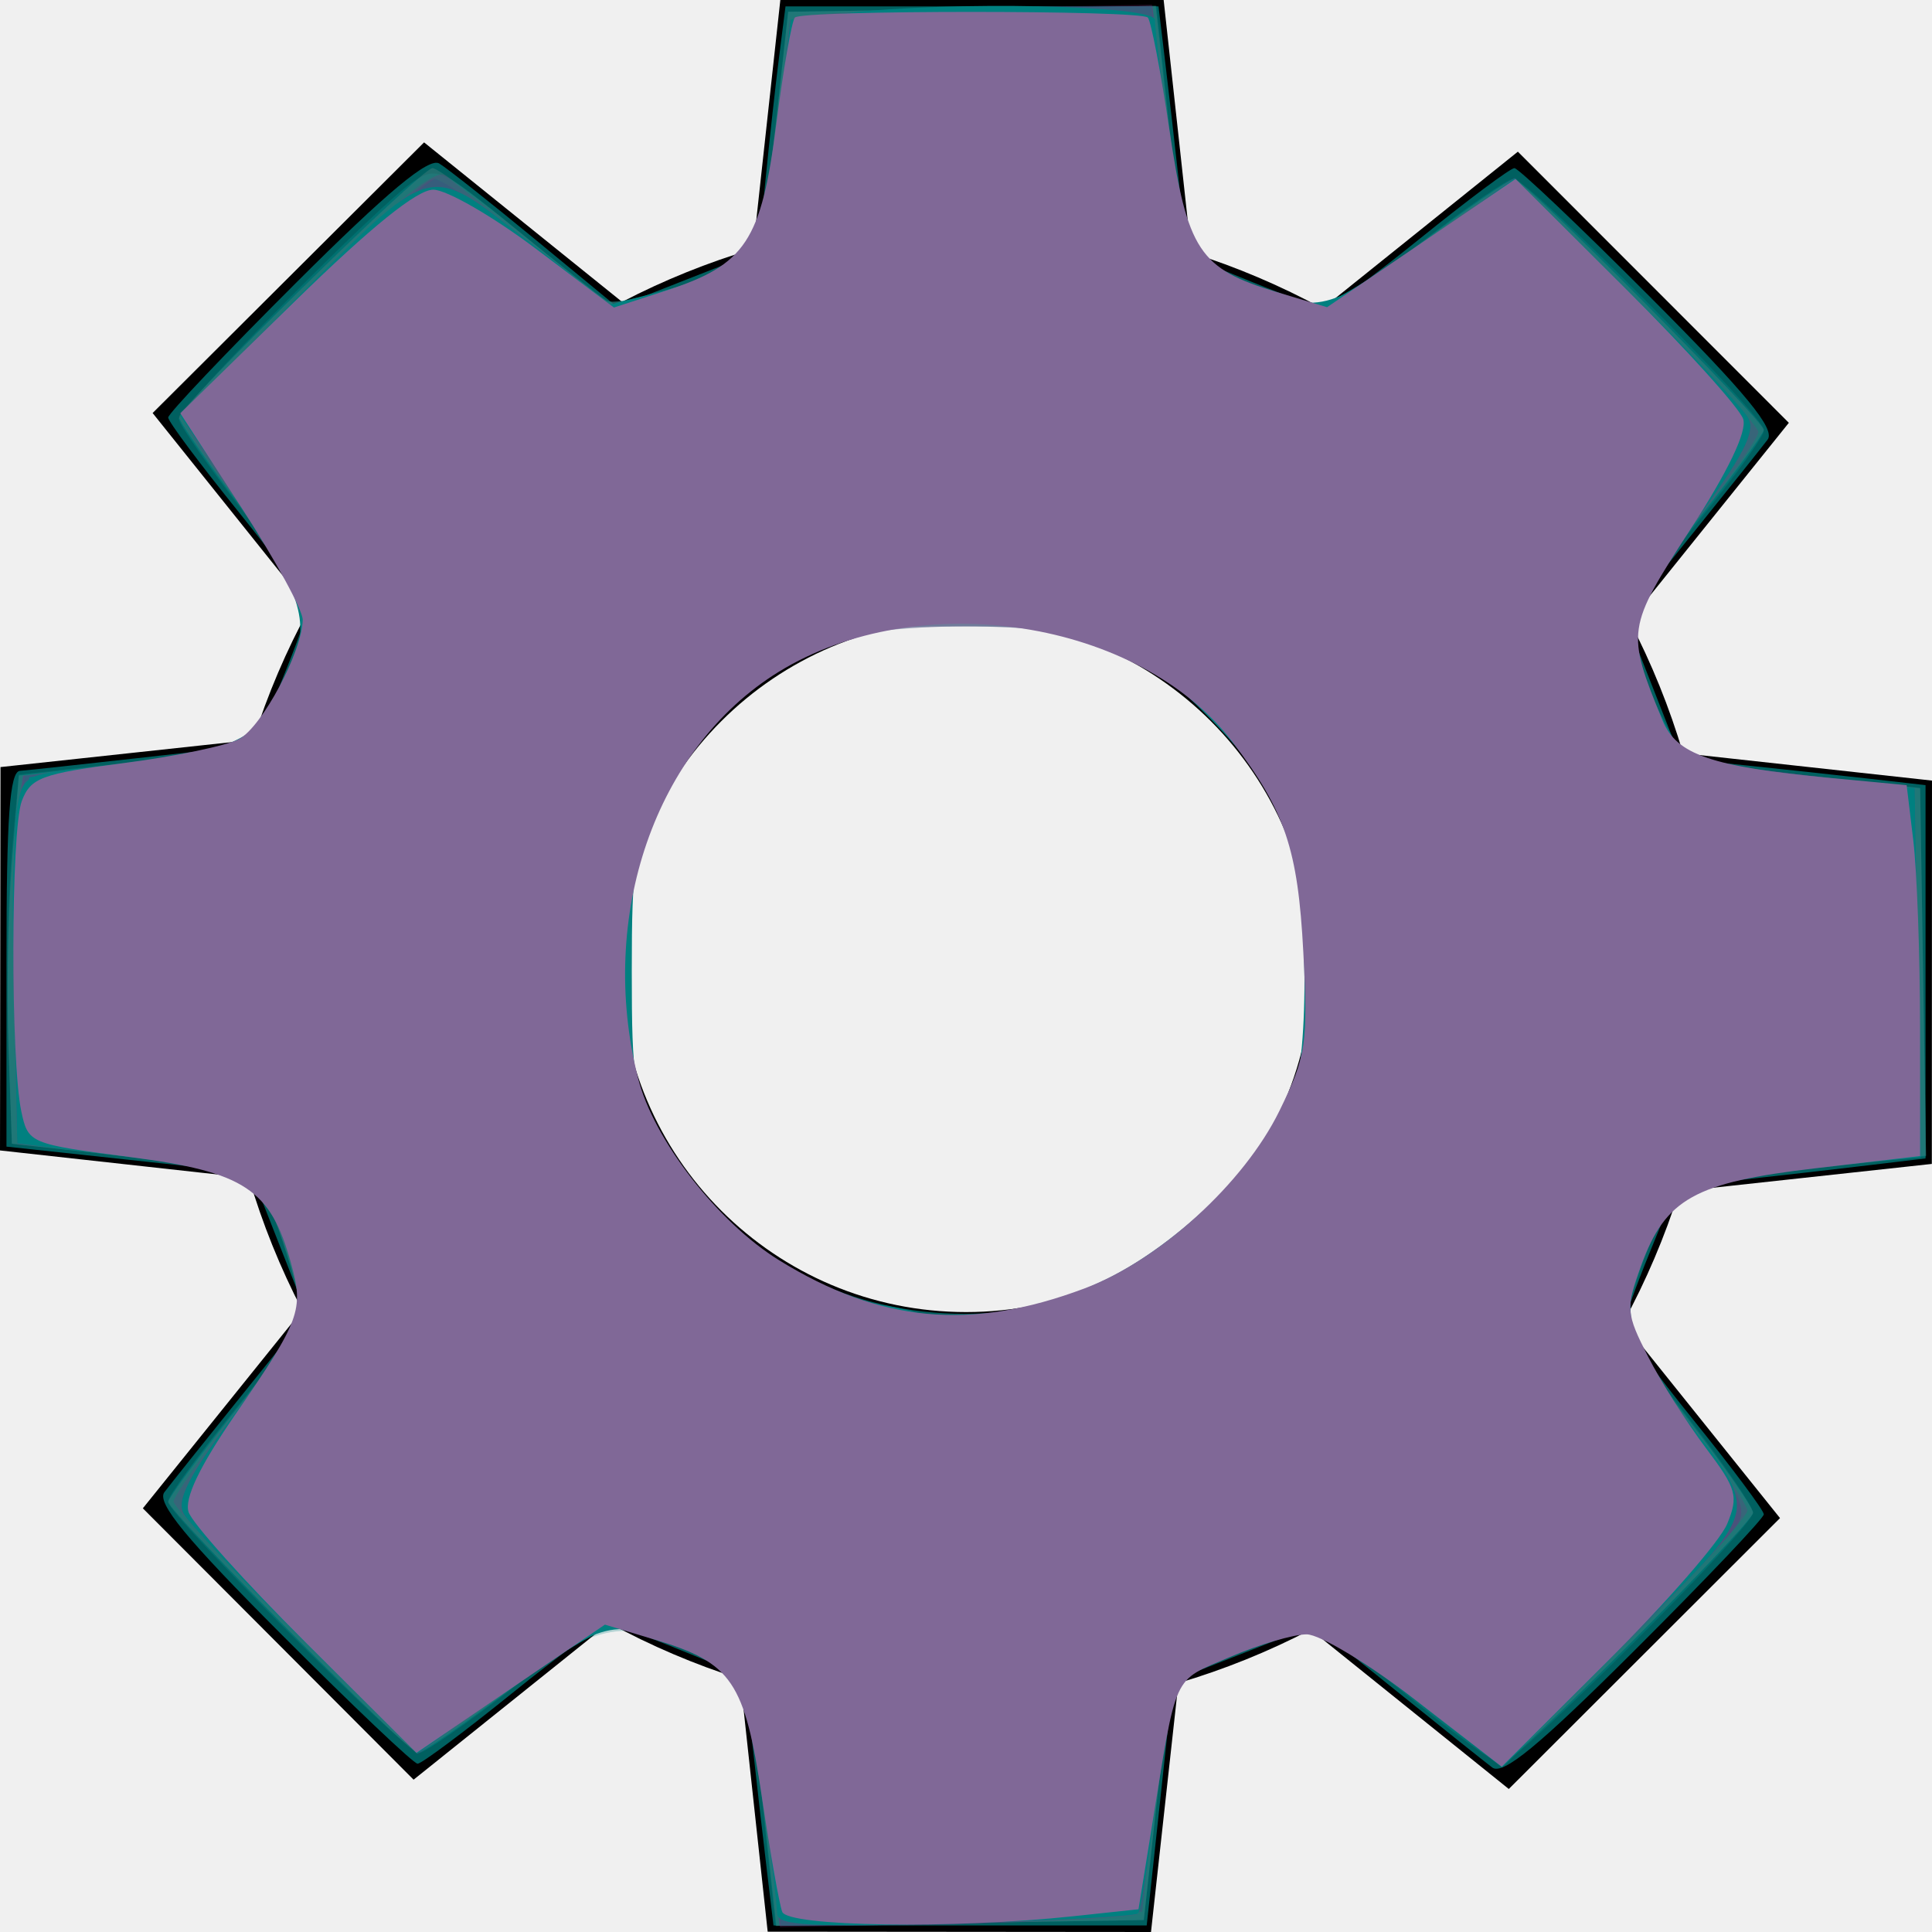
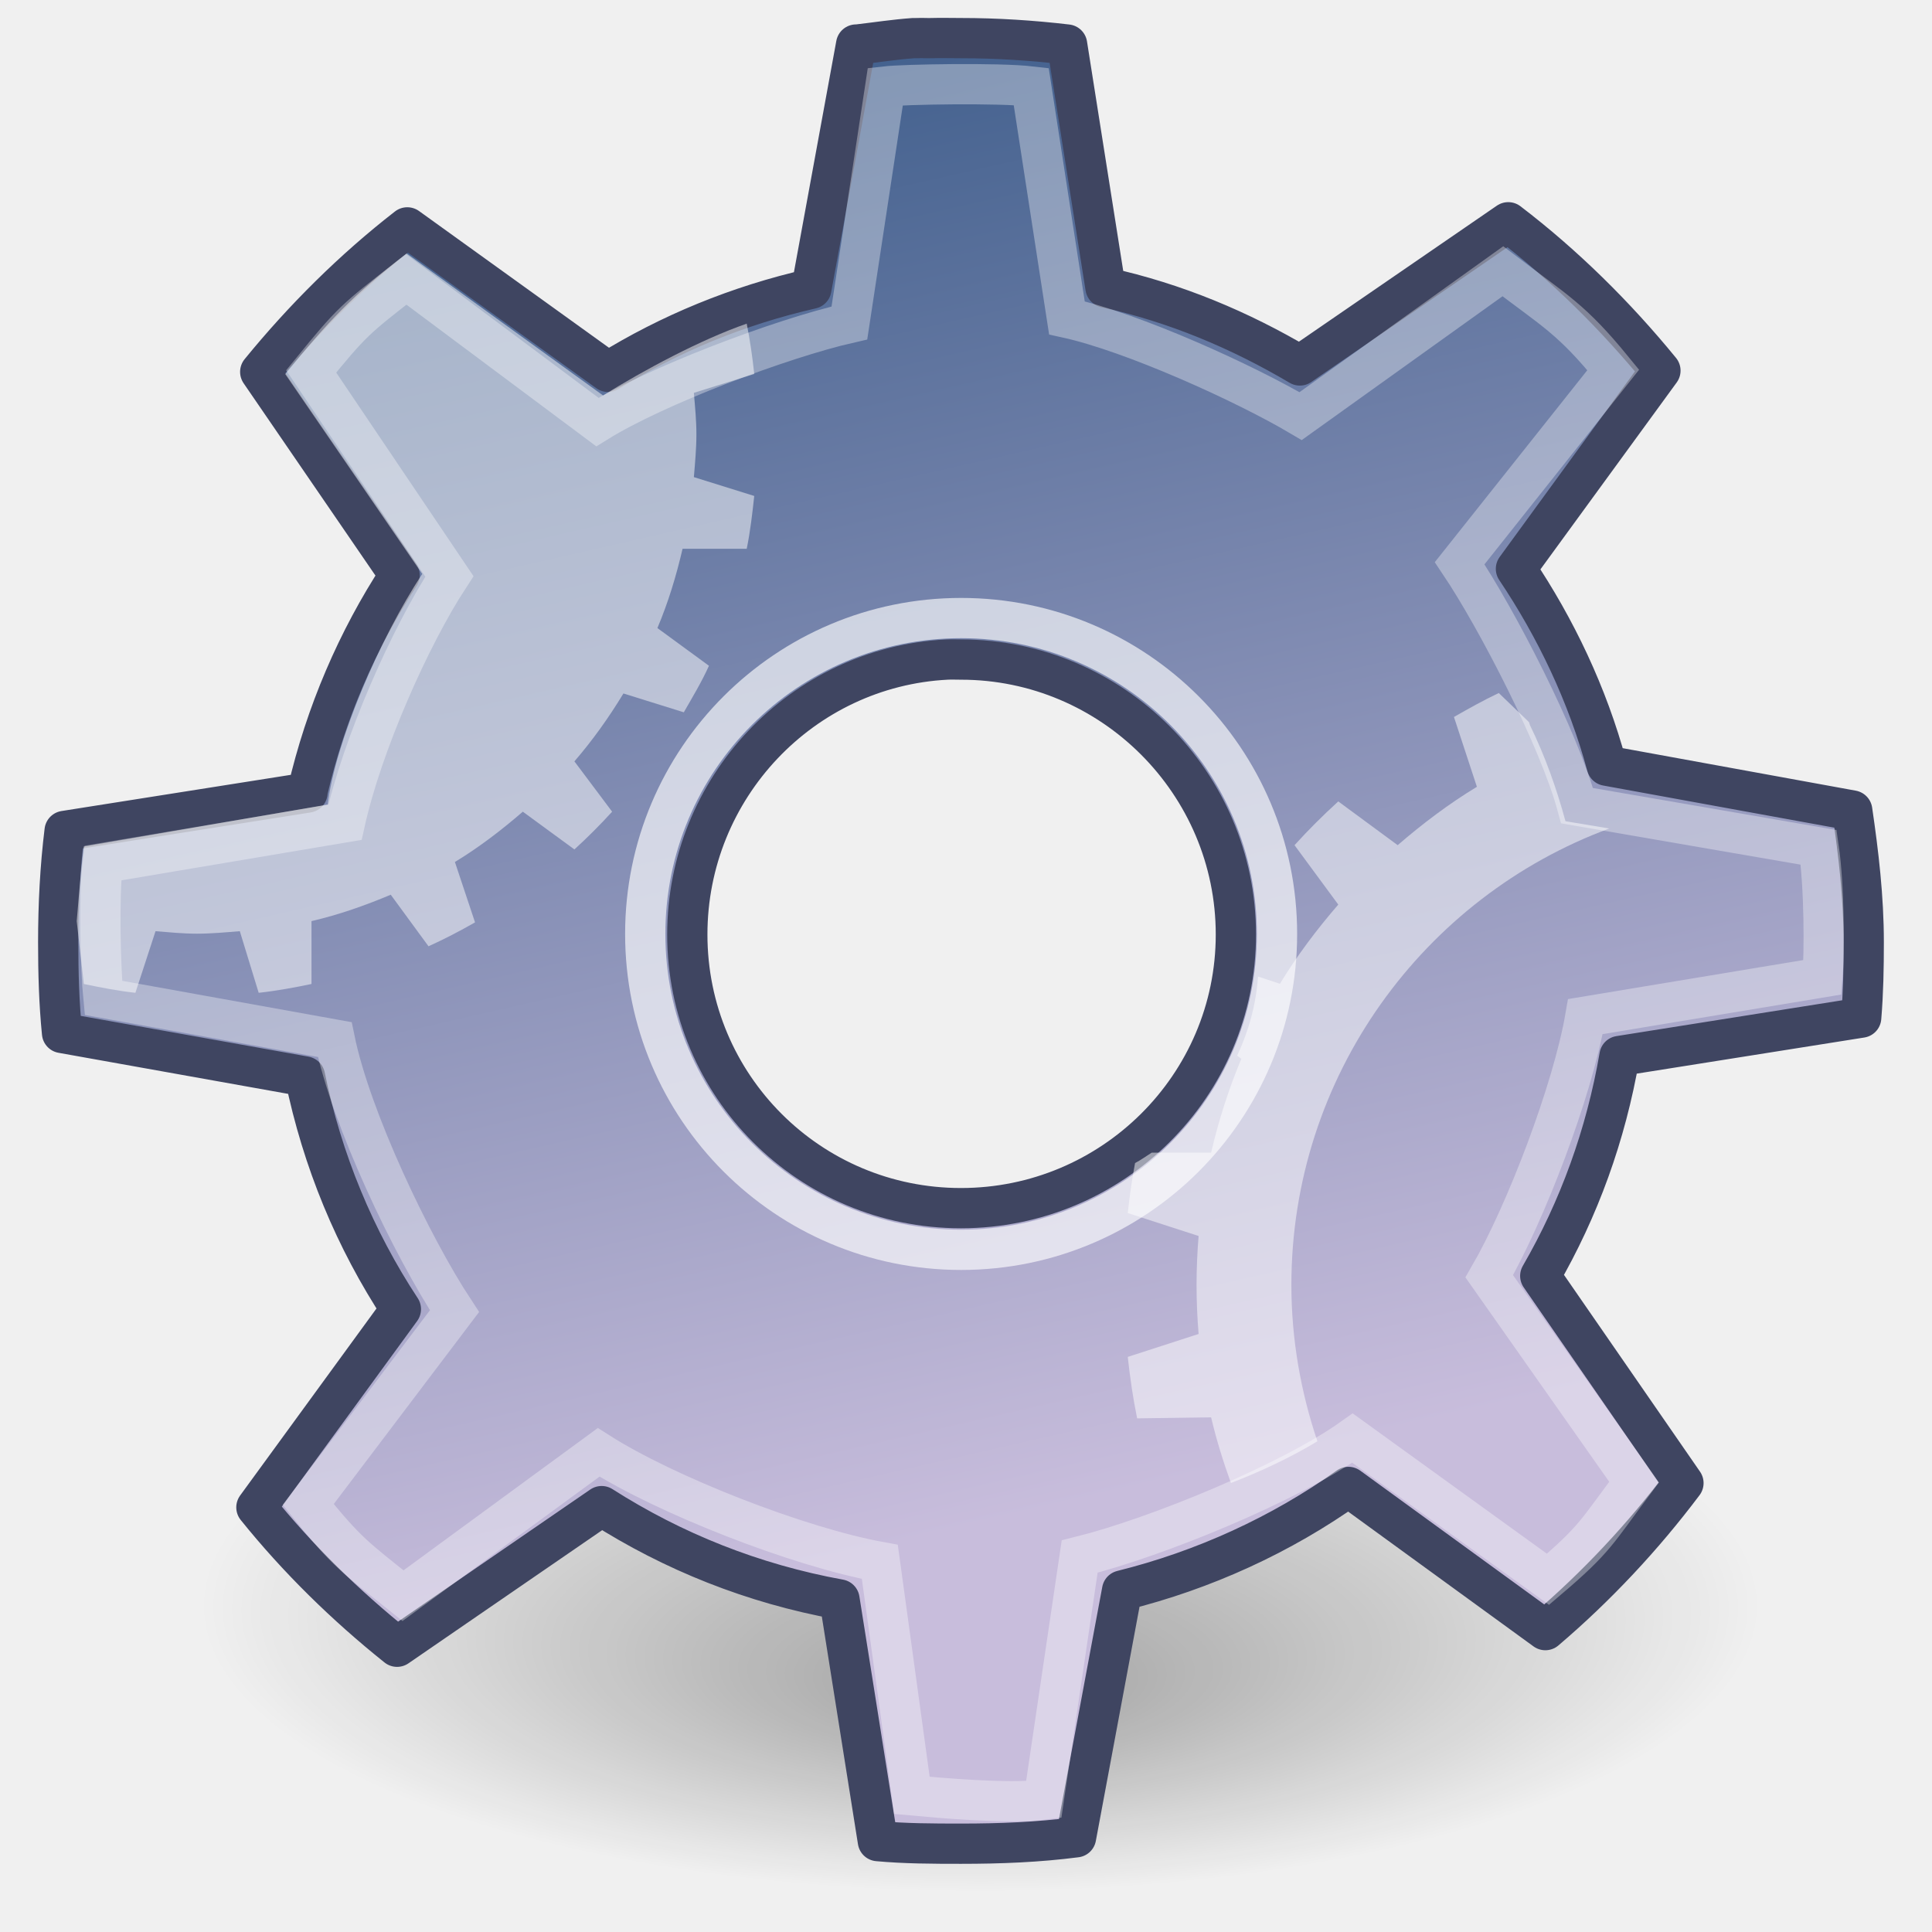
- <svg xmlns="http://www.w3.org/2000/svg" id="svg56" version="1.1" viewBox="0 0 135.467 135.467" height="135.467mm" width="135.467mm">
-   <defs id="defs50" />
-   <g style="display:inline" transform="translate(-27.51667,-69.09974)" id="layer1">
-     <g transform="matrix(0.2645833,0,0,0.2646056,27.51667,69.09392)" id="g119">
-       <g id="g62">
-         <g id="g60">
-           <path d="M 511.956,308.448 512,206.866 446.03,199.627 c -3.584,-12.101 -8.323,-23.822 -14.165,-35.037 L 474.063,112.059 402.251,40.214 350.48,81.766 C 339.365,75.725 327.729,70.779 315.697,66.983 L 308.379,0.022 H 206.797 l -7.21,65.973 c -11.988,3.556 -23.608,8.248 -34.726,14.021 l -52.475,-42.265 -71.938,71.72 41.484,51.825 c -6.058,11.109 -11.02,22.741 -14.831,34.763 L 0.134,203.29 0,304.872 l 65.963,7.295 c 3.573,12.101 8.301,23.826 14.135,35.049 l -42.242,52.494 71.751,71.907 51.807,-41.507 c 11.112,6.052 22.744,11.008 34.769,14.815 l 7.261,66.966 101.582,0.088 7.266,-65.967 c 12.1,-3.578 23.826,-8.313 35.043,-14.149 l 52.513,42.22 71.876,-71.783 -41.529,-51.788 c 6.046,-11.112 10.997,-22.747 14.8,-34.777 z m -255.935,39.257 c -50.659,0 -91.727,-41.068 -91.727,-91.727 0,-50.659 41.068,-91.727 91.727,-91.727 50.659,0 91.727,41.068 91.727,91.727 0,50.659 -41.067,91.727 -91.727,91.727 z" id="path58" />
-         </g>
-       </g>
-       <g id="g64">
- </g>
-       <g id="g66">
- </g>
-       <g id="g68">
- </g>
-       <g id="g70">
- </g>
-       <g id="g72">
- </g>
-       <g id="g74">
- </g>
-       <g id="g76">
- </g>
-       <g id="g78">
- </g>
-       <g id="g80">
- </g>
-       <g id="g82">
- </g>
-       <g id="g84">
- </g>
-       <g id="g86">
- </g>
-       <g id="g88">
- </g>
-       <g id="g90">
- </g>
-       <g id="g92">
- </g>
-     </g>
-     <path transform="matrix(0.2645833,0,0,0.2645833,27.51667,69.09974)" id="path121" d="m 203.181,495.264 c -0.991,-8.25 -2.69,-23.106 -3.777,-33.014 l -1.976,-18.014 -17.143,-6.973 c -9.429,-3.835 -18.171,-6.979 -19.427,-6.986 -1.256,-0.009 -12.635,8.344 -25.286,18.558 -12.651,10.214 -23.858,18.571 -24.904,18.571 -1.046,0 -17.212,-15.35 -35.924,-34.111 -25.437,-25.504 -33.304,-35.056 -31.176,-37.857 1.565,-2.061 10.695,-13.496 20.289,-25.412 L 81.301,348.361 73.932,329.607 66.563,310.853 34.138,307.36 1.714,303.868 v -49.659 c 0,-37.679 0.862,-49.724 3.571,-49.928 1.964,-0.148 16.823,-1.755 33.02,-3.571 l 29.449,-3.303 6.967,-17.143 c 3.832,-9.429 6.973,-18.171 6.98,-19.427 0.007,-1.256 -8.344,-12.635 -18.558,-25.286 -10.214,-12.651 -18.571,-23.858 -18.571,-24.904 0,-1.046 15.289,-17.151 33.976,-35.789 24.067,-24.004 35.108,-33.201 37.857,-31.534 2.135,1.294 13.606,10.373 25.491,20.176 l 21.61,17.823 18.752,-7.368 18.752,-7.368 1.856,-18.876 c 1.021,-10.382 2.631,-24.983 3.578,-32.447 l 1.722,-13.571 h 49.426 49.426 l 1.801,15 c 0.991,8.25 2.69,23.106 3.777,33.014 l 1.976,18.014 17.143,6.973 c 9.429,3.835 18.171,6.979 19.427,6.986 1.256,0.007 12.635,-8.344 25.286,-18.558 12.651,-10.214 23.858,-18.571 24.904,-18.571 1.046,0 17.212,15.35 35.924,34.111 25.437,25.504 33.304,35.056 31.176,37.857 -1.565,2.061 -10.695,13.496 -20.289,25.412 l -17.443,21.666 7.359,18.727 7.359,18.727 17.435,1.803 c 9.589,0.992 24.185,2.57 32.435,3.508 l 15,1.704 v 49.465 49.465 l -15,1.801 c -8.25,0.991 -23.106,2.69 -33.014,3.777 l -18.014,1.976 -6.973,17.143 c -3.835,9.429 -6.979,18.171 -6.986,19.427 -0.009,1.256 8.344,12.635 18.558,25.286 10.214,12.651 18.571,23.858 18.571,24.904 0,1.046 -15.35,17.212 -34.111,35.924 -25.504,25.437 -35.056,33.304 -37.857,31.176 -2.061,-1.565 -13.496,-10.695 -25.412,-20.289 l -21.666,-17.443 -18.754,7.369 -18.754,7.369 -3.493,32.424 -3.493,32.424 H 254.436 204.983 Z m 81.39,-151.244 c 16.256,-4.656 39.087,-21.814 48.111,-36.155 11.2,-17.8 15.318,-31.747 15.318,-51.887 0,-52.373 -39.744,-92.075 -92,-91.902 -52.623,0.174 -91.813,39.402 -91.813,91.902 0,63.803 57.696,105.998 120.385,88.042 z" style="opacity:0.75;fill:#008080;stroke-width:2.857" />
-     <path transform="matrix(0.2645833,0,0,0.2645833,27.51667,69.09974)" id="path123" d="m 202.08,478.187 c -2.229,-20.883 -4.848,-33.281 -7.45,-35.259 -2.207,-1.678 -11.064,-5.448 -19.682,-8.377 l -15.669,-5.326 -22.832,17.663 c -12.558,9.715 -24.007,17.663 -25.442,17.663 -3.387,0 -66.433,-63.113 -66.433,-66.504 0,-1.419 7.451,-11.786 16.557,-23.038 9.106,-11.252 17.481,-21.971 18.61,-23.819 1.94,-3.176 -7.758,-33.998 -12.254,-38.945 -1.153,-1.268 -16.101,-3.843 -33.219,-5.723 L 3.143,303.104 2.238,274.541 C 1.741,258.832 2.157,236.823 3.162,225.632 l 1.828,-20.346 30.505,-3.365 c 19.294,-2.128 31.626,-4.828 33.556,-7.346 1.678,-2.189 5.448,-11.032 8.377,-19.65 l 5.326,-15.669 -17.663,-22.832 c -9.715,-12.558 -17.663,-23.982 -17.663,-25.387 0,-3.205 53.109,-57.014 62.064,-62.881 6.328,-4.146 7.514,-3.599 27.276,12.589 11.363,9.308 22.173,17.846 24.021,18.974 3.161,1.928 33.984,-7.752 38.907,-12.219 1.247,-1.132 3.819,-16.08 5.714,-33.219 l 3.446,-31.161 48.813,-0.78 48.813,-0.78 3.437,32.208 c 2.229,20.883 4.848,33.281 7.45,35.259 2.207,1.678 11.064,5.448 19.682,8.377 l 15.669,5.326 22.832,-17.663 c 12.558,-9.715 24.081,-17.663 25.608,-17.663 3.787,0 66.267,62.728 66.267,66.529 0,1.67 -7.452,12.135 -16.56,23.254 -9.108,11.119 -17.483,21.73 -18.61,23.578 -1.938,3.177 7.764,34.001 12.257,38.945 1.153,1.268 16.101,3.845 33.219,5.726 l 31.123,3.421 0.78,48.801 0.78,48.801 -32.208,3.437 c -20.883,2.229 -33.281,4.848 -35.259,7.45 -1.678,2.207 -5.424,10.994 -8.324,19.525 l -5.273,15.512 17.61,22.763 c 9.685,12.52 17.61,24.104 17.61,25.743 0,3.855 -62.772,66.515 -66.635,66.515 -1.612,0 -12.029,-7.452 -23.148,-16.56 -11.119,-9.108 -21.73,-17.483 -23.578,-18.61 -3.177,-1.938 -34.001,7.764 -38.945,12.257 -1.268,1.153 -3.845,16.101 -5.726,33.219 l -3.421,31.123 -48.801,0.78 -48.801,0.78 z m 92.491,-138.022 c 19.377,-9.182 37.843,-27.618 46.413,-46.337 6.312,-13.787 6.974,-18.432 5.939,-41.682 -0.987,-22.186 -2.427,-28.479 -9.462,-41.363 -16.309,-29.87 -39.471,-43.81 -75.746,-45.589 -31.633,-1.551 -52.268,5.638 -71.565,24.936 -19.25,19.25 -26.468,39.913 -25,71.565 0.932,20.087 2.558,26.913 9.407,39.482 23.196,42.573 76.149,59.776 120.015,38.99 z" style="opacity:0.5;fill:#008080;stroke-width:2.857" />
-     <path transform="matrix(0.2645833,0,0,0.2645833,27.51667,69.09974)" id="path125" d="M 202.201,478.186 C 198.241,442.054 197.908,441.53 174.114,434.03 l -14.954,-4.714 -22.773,17.617 c -12.525,9.689 -23.914,17.617 -25.309,17.617 -3.014,0 -66.506,-63.895 -66.506,-66.929 0,-1.151 7.483,-11.312 16.628,-22.582 9.145,-11.269 17.52,-22.002 18.61,-23.851 1.883,-3.193 -7.886,-34.061 -12.325,-38.945 -1.153,-1.268 -16.101,-3.843 -33.219,-5.722 L 3.143,303.106 2.229,277.4 c -0.503,-14.139 -0.084,-36.094 0.93,-48.789 l 1.844,-23.082 30.499,-3.48 c 34.242,-3.907 35.03,-4.427 42.478,-28.053 L 82.723,158.945 65.076,136.178 c -9.706,-12.522 -17.647,-23.867 -17.647,-25.213 0,-3.123 64.041,-66.416 67.201,-66.416 1.3,0 11.462,7.452 22.582,16.56 11.119,9.108 21.73,17.483 23.578,18.61 3.177,1.938 34.001,-7.764 38.945,-12.257 1.268,-1.153 3.845,-16.101 5.726,-33.219 l 3.421,-31.123 48.694,-0.779 48.694,-0.779 3.53,32.208 c 3.96,36.132 4.293,36.656 28.087,44.156 l 14.954,4.714 22.773,-17.617 c 12.525,-9.689 23.914,-17.617 25.309,-17.617 3.014,0 66.506,63.895 66.506,66.929 0,1.151 -7.483,11.312 -16.628,22.582 -9.145,11.269 -17.52,22.002 -18.61,23.851 -1.883,3.193 7.886,34.061 12.325,38.945 1.153,1.268 16.101,3.845 33.219,5.726 l 31.123,3.421 0.779,48.694 0.779,48.694 -32.208,3.53 c -36.132,3.96 -36.656,4.293 -44.156,28.087 l -4.714,14.954 17.617,22.773 c 9.689,12.525 17.617,23.914 17.617,25.309 0,3.014 -63.895,66.506 -66.929,66.506 -1.151,0 -11.312,-7.483 -22.582,-16.628 -11.269,-9.145 -22.002,-17.52 -23.851,-18.61 -3.193,-1.883 -34.061,7.886 -38.945,12.325 -1.268,1.153 -3.845,16.101 -5.726,33.219 l -3.421,31.123 -48.694,0.779 -48.694,0.779 z m 71.515,-131.063 c 19.852,-4.118 35.236,-13.215 51.189,-30.271 18.568,-19.85 23.533,-34.724 21.96,-65.784 -1.924,-37.985 -16.716,-62.006 -47.49,-77.118 -14.479,-7.11 -19.32,-7.972 -44.805,-7.972 -26.334,0 -29.77,0.664 -43.882,8.48 -19.214,10.642 -32.916,26.485 -40.655,47.007 -8.908,23.623 -6.917,58.714 4.522,79.709 13.022,23.901 36.021,40.89 62.425,46.114 16.946,3.353 19.838,3.34 36.734,-0.165 z" style="opacity:0.25;fill:#008080;stroke-width:2.857" />
-     <path transform="matrix(0.2645833,0,0,0.2645833,27.51667,69.09974)" id="path127" d="M 202.201,478.186 C 198.244,442.082 197.891,441.525 174.251,434.073 l -14.816,-4.67 -23.322,17.574 c -12.827,9.665 -24.278,17.574 -25.447,17.574 -2.479,0 -66.095,-64.022 -66.095,-66.517 0,-0.924 7.456,-11.086 16.568,-22.582 9.112,-11.496 17.487,-22.414 18.61,-24.263 1.931,-3.179 -7.778,-34.008 -12.265,-38.945 -1.153,-1.268 -16.101,-3.843 -33.219,-5.722 L 3.143,303.106 2.229,277.4 c -0.503,-14.139 -0.084,-36.094 0.93,-48.789 l 1.844,-23.082 30.499,-3.48 c 34.215,-3.904 35.035,-4.443 42.435,-27.917 l 4.701,-14.914 -17.604,-23.315 c -9.682,-12.823 -17.604,-24.231 -17.604,-25.349 0,-2.845 64.305,-66.004 67.201,-66.004 1.3,0 11.462,7.452 22.582,16.56 11.119,9.108 21.73,17.483 23.578,18.61 3.177,1.938 34.001,-7.764 38.945,-12.257 1.268,-1.153 3.845,-16.101 5.726,-33.219 l 3.421,-31.123 48.694,-0.779 48.694,-0.779 3.53,32.208 c 3.957,36.104 4.31,36.661 27.95,44.113 l 14.816,4.67 23.322,-17.574 c 12.827,-9.665 24.278,-17.574 25.447,-17.574 2.479,0 66.095,64.022 66.095,66.517 0,0.924 -7.456,11.086 -16.568,22.582 -9.112,11.496 -17.487,22.414 -18.61,24.263 -1.931,3.179 7.778,34.008 12.265,38.945 1.153,1.268 16.101,3.845 33.219,5.726 l 31.123,3.421 0.779,48.694 0.779,48.694 -32.208,3.53 c -36.132,3.96 -36.656,4.293 -44.156,28.087 l -4.714,14.954 17.617,22.773 c 9.689,12.525 17.617,23.914 17.617,25.309 0,2.755 -63.762,66.506 -66.517,66.506 -0.924,0 -11.086,-7.456 -22.582,-16.568 -11.496,-9.112 -22.414,-17.487 -24.263,-18.61 -3.179,-1.931 -34.008,7.778 -38.945,12.265 -1.268,1.153 -3.845,16.101 -5.726,33.219 l -3.421,31.123 -48.694,0.779 -48.694,0.779 z m 71.515,-131.127 c 20.042,-4.242 28.925,-9.061 46.01,-24.958 20.077,-18.681 27.639,-36.135 27.674,-63.873 0.05,-39.66 -16.532,-68.814 -47.903,-84.219 -14.617,-7.178 -19.391,-8.031 -44.926,-8.031 -26.334,0 -29.77,0.664 -43.882,8.48 -19.214,10.642 -32.916,26.485 -40.655,47.007 -8.908,23.623 -6.917,58.714 4.522,79.709 13.022,23.901 36.021,40.89 62.425,46.114 16.984,3.36 19.861,3.342 36.734,-0.229 z" style="opacity:0.25;fill:#7f8080;stroke-width:2.857;fill-opacity:1" />
-     <path transform="matrix(0.2645833,0,0,0.2645833,27.51667,69.09974)" id="path952" d="m 205.01,498.361 c -0.941,-6.81 -2.563,-20.491 -3.605,-30.402 -2.182,-20.759 -6.268,-26.549 -23.32,-33.047 -16.858,-6.423 -19.846,-5.987 -33.219,4.853 -6.448,5.226 -16.844,12.942 -23.104,17.145 l -11.381,7.643 -32.19,-32.099 C 60.486,414.802 46,399.266 46,397.932 c 0,-1.334 7.714,-12.397 17.143,-24.585 9.429,-12.188 17.143,-24.182 17.143,-26.653 0,-2.471 -2.729,-11.624 -6.064,-20.339 -6.77,-17.691 -3.804,-16.427 -49.65,-21.166 l -20,-2.068 -0.848,-40 c -0.466,-22 -0.131,-43.944 0.746,-48.764 l 1.594,-8.764 28.816,-3.381 c 15.849,-1.86 30.112,-4.181 31.694,-5.16 4.645,-2.871 13.581,-24.675 13.649,-33.307 0.042,-5.261 -5.248,-15.004 -15.652,-28.826 -8.643,-11.483 -15.714,-22.121 -15.714,-23.639 0,-1.518 14.765,-17.328 32.811,-35.133 C 105.578,52.557 115.461,44.526 118.097,46.545 c 1.989,1.524 12.745,10.044 23.901,18.933 l 20.284,16.162 14.432,-4.286 c 23.267,-6.91 25.479,-10.149 29.135,-42.661 1.758,-15.635 3.902,-29.135 4.763,-30 0.862,-0.865 22.515,-2.002 48.117,-2.527 l 46.55,-0.954 1.711,12.383 c 0.941,6.81 2.563,20.491 3.605,30.402 2.182,20.759 6.268,26.549 23.32,33.046 16.858,6.423 19.846,5.987 33.219,-4.853 6.448,-5.226 16.844,-12.942 23.104,-17.145 l 11.381,-7.643 32.19,32.099 c 17.705,17.654 32.181,33.406 32.17,35.003 -0.011,1.597 -7.716,12.547 -17.123,24.332 -9.406,11.786 -17.112,23.564 -17.123,26.174 -0.033,7.897 11.977,36.672 15.376,36.841 1.746,0.087 16.032,1.715 31.746,3.619 l 28.571,3.461 0.78,48.822 0.78,48.822 -20.78,1.928 c -45.464,4.219 -47.221,5.22 -55.1,31.402 l -3.845,12.774 16.865,22.364 c 9.276,12.3 16.899,23.671 16.94,25.268 0.041,1.597 -14.581,17.518 -32.494,35.38 l -32.569,32.476 -24.332,-19 -24.332,-19 -13.813,4.595 c -25.101,8.35 -25.428,8.816 -29.148,41.526 -1.833,16.121 -4.059,30.038 -4.946,30.929 -0.887,0.89 -22.561,2.048 -48.163,2.573 l -46.55,0.954 z m 86.251,-156.805 c 17.809,-7.878 36.201,-23.607 44.839,-38.347 14.331,-24.454 14.935,-66.273 1.342,-92.917 -6.581,-12.9 -28.455,-33.271 -42.329,-39.421 -14.646,-6.492 -63.58,-6.492 -78.226,0 -13.874,6.15 -35.748,26.521 -42.329,39.421 -12.947,25.378 -12.947,65.997 0,91.375 5.35,10.486 25.804,31.094 36.594,36.869 22.92,12.266 56.358,13.527 80.109,3.021 z" style="opacity:0.25;fill:#7f2e80;fill-opacity:1;stroke-width:2.857" />
-     <path transform="matrix(0.2645833,0,0,0.2645833,27.51667,69.09974)" id="path954" d="m 202.982,480.034 c -2.292,-19.336 -5.225,-32.076 -8.14,-35.351 -4.7,-5.281 -25.721,-14.418 -33.17,-14.418 -2.317,0 -14.724,7.794 -27.572,17.321 l -23.36,17.321 -29.705,-29.463 c -16.338,-16.205 -30.896,-31.613 -32.351,-34.241 -2.035,-3.674 1.309,-10.113 14.477,-27.873 9.418,-12.703 17.124,-24.991 17.124,-27.307 0,-6.047 -8.75,-27.906 -13.032,-32.557 -2.183,-2.371 -15.408,-5.22 -33.157,-7.143 L 4.571,303.121 3.704,265.978 C 3.227,245.55 3.592,223.602 4.516,217.206 l 1.68,-11.629 28.75,-3.373 c 15.813,-1.855 30.045,-4.174 31.628,-5.152 4.579,-2.83 13.58,-24.621 13.649,-33.043 0.039,-4.823 -5.787,-15.837 -15.652,-29.586 -8.643,-12.046 -15.714,-22.849 -15.714,-24.007 0,-3.651 62.279,-63.009 66.11,-63.009 2.01,0 13.369,7.53 25.243,16.734 l 21.588,16.734 13.248,-3.364 c 25.042,-6.359 26.764,-8.73 30.748,-42.347 l 3.536,-29.833 19.05,-1.799 c 10.477,-0.99 32.101,-1.809 48.053,-1.82 l 29.003,-0.02 3.583,30.231 c 2.292,19.336 5.225,32.076 8.14,35.351 4.7,5.281 25.721,14.418 33.17,14.418 2.317,0 14.724,-7.794 27.572,-17.321 l 23.36,-17.321 29.705,29.463 c 16.337,16.205 30.896,31.613 32.351,34.241 2.036,3.674 -1.309,10.113 -14.477,27.873 -9.418,12.703 -17.124,24.903 -17.124,27.111 0,7.384 12.18,35.95 15.397,36.11 1.746,0.087 16.032,1.715 31.746,3.619 l 28.571,3.461 0.78,48.838 0.78,48.838 -22.209,1.972 c -35.439,3.147 -43.56,6.5 -49.776,20.551 -8.687,19.639 -7.837,23.645 10.059,47.422 13.365,17.758 15.942,22.885 13.617,27.093 -1.577,2.855 -16.326,18.54 -32.774,34.855 l -29.906,29.664 -23.857,-18.583 -23.857,-18.582 -13.29,3.405 c -25.109,6.434 -26.806,8.769 -30.79,42.388 l -3.536,29.833 -19.05,1.799 c -10.477,0.99 -32.101,1.808 -48.053,1.82 l -29.003,0.02 z m 74.446,-133.801 c 19.518,-4.238 52.251,-29.65 61.68,-47.883 11.482,-22.204 10.572,-63.309 -1.957,-88.407 -4.826,-9.666 -31.546,-36.389 -37.175,-37.178 -3.969,-0.556 -6.387,-1.361 -12.548,-4.175 -3.143,-1.436 -17.286,-2.61 -31.429,-2.61 -14.143,0 -28.286,1.175 -31.429,2.61 -6.161,2.814 -8.579,3.619 -12.548,4.175 -5.107,0.716 -32.1,27.055 -36.615,35.729 -8.931,17.157 -12.637,43.422 -9.066,64.247 4.167,24.298 10.377,36.366 26.233,50.982 15.365,14.163 25.45,19.662 40.418,22.041 6.184,0.983 11.962,2.521 12.84,3.417 1.566,1.6 17.497,0.114 31.595,-2.948 z" style="opacity:0.25;fill:#7f1780;fill-opacity:1;stroke-width:2.857" />
-     <path transform="matrix(0.2645833,0,0,0.2645833,27.51667,69.09974)" id="path958" d="m 203.604,483.316 c -4.347,-35.37 -6.698,-40.912 -19.729,-46.511 -18.84,-8.094 -26.477,-6.375 -51.099,11.507 l -22.491,16.334 -30.714,-31.013 c -16.893,-17.057 -30.714,-32.959 -30.714,-35.336 0,-2.378 7.071,-14.178 15.714,-26.224 8.643,-12.046 15.714,-23.58 15.714,-25.632 0,-9.264 -9.729,-30.893 -15.287,-33.985 -3.378,-1.879 -17.655,-4.749 -31.728,-6.376 C 9.538,303.335 7.542,302.604 5.699,295.978 3.139,286.775 2.615,234.909 4.913,218.145 l 1.77,-12.917 22.234,-1.939 c 34.231,-2.986 37.641,-4.409 44.94,-18.749 9.634,-18.928 8.419,-25.639 -9.131,-50.41 C 52.697,117.153 49.768,111.043 51.819,107.211 55.17,100.951 112.133,47.407 115.443,47.407 c 1.351,0 12.422,7.709 24.601,17.131 l 22.144,17.131 14.098,-4.187 C 200.899,70.172 203.158,66.319 207.491,24.248 L 209.435,5.374 237.003,3.548 C 252.166,2.544 273.687,1.716 284.828,1.708 l 20.256,-0.015 3.312,26.948 c 4.234,34.455 6.38,39.714 18.567,45.497 21.151,10.037 24.311,9.451 50.535,-9.364 l 24.217,-17.375 30.714,30.97 c 16.893,17.033 30.714,32.915 30.714,35.293 0,2.378 -7.071,14.178 -15.714,26.224 -8.643,12.046 -15.714,23.58 -15.714,25.632 0,7.116 9.009,30.126 13.136,33.551 2.282,1.893 16.652,4.888 31.935,6.654 l 27.786,3.211 1.931,12.809 c 1.062,7.045 2.026,29.013 2.143,48.818 l 0.212,36.009 -21.792,1.842 c -34.53,2.919 -43.789,6.677 -49.969,20.281 -8.257,18.179 -6.915,25.266 8.904,47.015 7.857,10.803 14.286,21.82 14.286,24.484 0,2.664 -13.844,18.982 -30.764,36.264 l -30.764,31.421 -24.545,-18.791 -24.545,-18.791 -13.4,4.033 c -25.24,7.596 -26.385,9.201 -30.336,42.544 l -3.522,29.723 -27.49,1.821 c -15.119,1.001 -36.605,1.827 -47.746,1.835 l -20.256,0.015 z m 89.435,-143.354 c 16.233,-8.353 39.801,-29.84 46.313,-42.224 10.708,-20.364 9.676,-64.293 -2.058,-87.603 -6.403,-12.72 -28.319,-33.121 -42.181,-39.266 -14.646,-6.492 -63.58,-6.492 -78.226,0 -13.862,6.145 -35.778,26.546 -42.181,39.266 -12.5,24.832 -12.5,66.853 0,91.685 5.806,11.534 26.375,31.467 39.446,38.226 23.42,12.111 55.254,12.077 78.888,-0.085 z" style="opacity:0.25;fill:#008080;fill-opacity:1;stroke-width:2.857" />
-     <path transform="matrix(0.2645833,0,0,0.2645833,27.51667,69.09974)" id="path1545" d="m 205.943,507.064 c -0.065,-4.507 -4.752,-39.243 -7.214,-53.466 -1.418,-8.193 -3.817,-10.516 -17.167,-16.628 -18.764,-8.591 -21.098,-8.01 -49.383,12.285 l -21.596,15.495 -29.626,-29.386 c -16.294,-16.162 -30.817,-31.535 -32.273,-34.163 -2.036,-3.675 1.344,-10.16 14.65,-28.106 18.621,-25.114 19.059,-27.396 9.598,-50.037 -4.818,-11.531 -7.729,-12.714 -41.218,-16.755 L 4.571,303.028 3.723,263.075 C 3.257,241.1 3.613,219.07 4.514,214.118 6.132,205.232 6.423,205.089 26.791,203.178 c 36.182,-3.396 41.636,-5.722 47.949,-20.448 3.05,-7.116 5.546,-15.688 5.546,-19.049 0,-3.361 -7.331,-16.793 -16.29,-29.848 L 47.705,110.094 75.809,81.885 C 115.461,42.084 112.745,42.863 139.556,63.582 l 22.159,17.124 12.873,-3.319 c 16.979,-4.377 24.996,-8.868 26.736,-14.978 0.783,-2.752 2.96,-16.736 4.836,-31.076 l 3.412,-26.073 14.643,-1.759 c 27.585,-3.314 81.78,-2.147 81.842,1.762 0.067,4.225 4.858,39.486 7.214,53.095 1.418,8.193 3.817,10.516 17.167,16.628 18.764,8.591 21.098,8.01 49.383,-12.285 l 21.596,-15.495 29.626,29.386 c 16.294,16.162 30.817,31.535 32.273,34.163 2.036,3.675 -1.344,10.16 -14.65,28.106 -19.002,25.628 -19.561,29.226 -8.066,51.937 5.766,11.392 4.447,10.957 48.257,15.931 l 18.571,2.109 0.78,48.943 0.78,48.943 -22.209,1.98 c -35.309,3.147 -43.538,6.458 -49.684,19.989 -8.143,17.928 -6.89,25.752 7.037,43.932 22.919,29.918 23.96,25.014 -13.298,62.654 l -32.767,33.103 -23.952,-18.703 -23.952,-18.703 -17.742,5.446 c -9.758,2.996 -18.921,7.657 -20.362,10.359 -1.441,2.702 -4.096,17.08 -5.901,31.95 -1.804,14.87 -3.879,27.636 -4.611,28.368 -0.732,0.732 -22.529,1.911 -48.439,2.62 -38.752,1.06 -47.119,0.59 -47.165,-2.653 z m 67.199,-160.567 c 21.179,-5.227 35.457,-13.815 51.944,-31.249 16.579,-17.53 21.503,-30.644 21.719,-57.841 0.229,-28.961 -7.304,-48.387 -26.012,-67.076 -13.909,-13.895 -18.969,-16.948 -35.481,-21.41 -23.881,-6.454 -53.819,-4.683 -72.329,4.277 -35.467,17.17 -53.454,58.744 -45.704,105.638 5.278,31.936 34.964,61.448 67.591,67.196 5.239,0.923 10.101,2.253 10.803,2.956 2.147,2.147 12.468,1.211 27.468,-2.49 z" style="opacity:1;fill:#008080;fill-opacity:1;stroke-width:2.857" />
-     <path transform="matrix(0.2645833,0,0,0.2645833,27.51667,69.09974)" id="path1547" d="m 208.063,508.433 c -0.889,-1.439 -3.084,-13.509 -4.878,-26.821 -5.042,-37.426 -4.806,-36.943 -21.844,-44.743 -8.414,-3.852 -17.676,-6.249 -20.582,-5.326 -2.906,0.922 -15.452,8.681 -27.879,17.242 l -22.595,15.565 L 82.705,436.922 C 43.684,398.117 44.5,401.061 64.63,371.728 L 81.327,347.399 76.299,331.451 C 70.359,312.607 64.448,309.146 32.923,306.053 21.801,304.962 11.051,303.049 9.033,301.801 4.396,298.936 1.293,230.499 5.141,215.979 l 2.65,-9.999 26.438,-3.254 c 29.463,-3.626 37.652,-8.512 43.387,-25.891 4.328,-13.115 2.415,-18.993 -14.737,-45.266 L 48.211,109.097 78.312,79.681 C 98.522,59.93 110.533,50.264 114.866,50.264 c 3.55,0 15.671,7.06 26.936,15.688 l 20.482,15.688 14.873,-4.417 c 22.143,-6.576 24.688,-10.396 28.89,-43.369 L 209.689,5.277 226.835,3.485 c 21.538,-2.251 54.531,-2.259 68.088,-0.017 l 10.352,1.712 3.566,26.114 c 1.961,14.362 4.586,28.801 5.833,32.085 2.679,7.058 29.276,19.35 36.741,16.981 2.811,-0.892 15.279,-8.626 27.706,-17.187 l 22.595,-15.565 27.58,27.428 c 38.592,38.379 37.976,36.52 20.452,61.691 -19.262,27.667 -19.886,30.403 -11.247,49.274 3.951,8.631 8.22,15.764 9.485,15.851 1.265,0.087 14.515,1.736 29.444,3.663 l 27.143,3.505 1.833,17.051 c 1.008,9.378 1.972,31.258 2.143,48.623 l 0.31,31.572 -28.805,3.197 c -31.373,3.482 -37.603,6.685 -44.446,22.853 -6.091,14.392 -4.735,21.512 7.399,38.833 18.174,25.944 18.399,26.646 11.877,37.088 -3.151,5.044 -17.233,20.582 -31.293,34.53 l -25.565,25.359 -21.012,-16.544 c -11.556,-9.099 -22.412,-17.603 -24.123,-18.898 -4.3,-3.254 -37.83,8.459 -40.904,14.289 -1.369,2.597 -4.107,16.655 -6.084,31.24 -1.977,14.585 -4.414,27.025 -5.415,27.644 -4.211,2.602 -90.913,5.021 -92.423,2.579 z m 85.334,-169.51 c 21.007,-10.342 45.155,-35.066 49.981,-51.174 1.793,-5.984 2.744,-22.111 2.138,-36.273 -1.312,-30.692 -6.283,-42.447 -26.557,-62.796 -11.441,-11.483 -17.936,-15.432 -31.718,-19.286 -48.498,-13.56 -91.25,2.439 -112.091,41.945 -7.036,13.338 -7.722,17.43 -7.722,46.067 0,29.097 0.58,32.415 7.812,44.717 17.805,30.287 52.63,49.537 84.808,46.876 9.337,-0.772 22.567,-4.77 33.348,-10.077 z" style="opacity:1;fill:#008080;fill-opacity:1;stroke-width:2.857" />
-     <path transform="matrix(0.2645833,0,0,0.2645833,27.51667,69.09974)" id="path1569" d="m 207.292,506.653 c -0.762,-1.986 -3.186,-15.665 -5.387,-30.397 -4.574,-30.618 -7.936,-35.581 -28.241,-41.692 l -13.353,-4.019 -24.974,16.993 -24.974,16.993 -29.351,-29.251 C 64.87,419.191 50.9,403.627 49.968,400.692 48.834,397.118 52.853,388.693 62.137,375.184 79.62,349.746 80.56,347.211 77.124,334.769 71.707,315.15 64.798,310.581 34.598,306.651 7.826,303.166 7.459,303.013 5.65,294.55 2.768,281.06 2.859,219.954 5.773,212.289 c 2.351,-6.183 5.237,-7.255 27.137,-10.082 13.478,-1.74 27.19,-4.6 30.47,-6.355 6.06,-3.243 16.729,-23.254 16.843,-31.591 0.035,-2.516 -7.25,-15.864 -16.188,-29.661 L 47.785,109.513 78.099,79.889 C 98.304,60.143 110.545,50.264 114.809,50.264 c 3.518,0 15.733,7.027 27.144,15.616 l 20.748,15.616 13.792,-4.48 c 21.086,-6.848 25.257,-13.154 29.238,-44.195 1.88,-14.663 4.102,-27.345 4.937,-28.181 1.982,-1.985 91.502,-1.986 93.504,-0.001 0.843,0.835 3.418,14.19 5.722,29.677 4.779,32.113 7.944,36.907 28.442,43.076 l 13.353,4.019 24.974,-16.993 24.974,-16.993 29.351,29.251 c 16.143,16.088 30.084,31.559 30.979,34.38 1.048,3.302 -3.971,13.772 -14.089,29.392 -16.836,25.99 -16.967,26.898 -7.274,50.51 3.71,9.038 13,12.221 44.324,15.188 l 20.356,1.928 1.762,14.666 c 0.969,8.066 1.773,30.181 1.787,49.144 l 0.026,34.478 -27.706,3.242 c -32.021,3.747 -39.778,8.073 -46.236,25.786 -4.123,11.308 -4.021,12.637 1.848,24.134 3.416,6.692 10.289,17.567 15.273,24.167 8.194,10.85 8.738,12.782 5.674,20.177 -1.863,4.498 -16.067,20.811 -31.565,36.25 l -28.177,28.071 -22.666,-17.534 c -12.467,-9.644 -25.529,-17.534 -29.027,-17.534 -3.498,0 -12.675,2.716 -20.392,6.036 -15.361,6.608 -13.917,3.44 -20.703,45.392 l -3.467,21.429 -17.143,1.833 c -32.041,3.426 -75.772,2.77 -77.279,-1.158 z m 80.024,-165.171 c 19.906,-7.458 42.345,-27.881 51.747,-47.098 7.11,-14.533 7.598,-17.781 6.327,-42.092 -1.424,-27.228 -4.805,-37.288 -18.655,-55.509 -24.802,-32.629 -83.246,-41.687 -120.472,-18.671 -32.579,20.142 -47.98,64.689 -37.185,107.559 4.097,16.27 21.084,38.221 37.371,48.29 26.802,16.57 50.767,18.799 80.868,7.521 z" style="opacity:1;fill:#806897;fill-opacity:1;stroke-width:2.857" />
+ <svg xmlns="http://www.w3.org/2000/svg" xmlns:xlink="http://www.w3.org/1999/xlink" width="48px" height="48px" id="svg53383">
+   <defs id="defs3">
+     <linearGradient id="linearGradient3264">
+       <stop style="stop-color:#c9c9c9;stop-opacity:1;" offset="0" id="stop3266" />
+       <stop id="stop3276" offset="0.25" style="stop-color:#f8f8f8;stop-opacity:1;" />
+       <stop id="stop3272" offset="0.5" style="stop-color:#e2e2e2;stop-opacity:1;" />
+       <stop style="stop-color:#b0b0b0;stop-opacity:1;" offset="0.75" id="stop3274" />
+       <stop style="stop-color:#c9c9c9;stop-opacity:1;" offset="1" id="stop3268" />
+     </linearGradient>
+     <linearGradient xlink:href="#linearGradient3264" id="linearGradient3281" gradientUnits="userSpaceOnUse" x1="14.463" y1="12.285" x2="34.534" y2="39.685" gradientTransform="matrix(1.241935,0,0,1.241935,-5.027508,-7.208988)" />
+     <linearGradient id="linearGradient2300">
+       <stop id="stop2302" offset="0" style="stop-color:#000000;stop-opacity:0.327;" />
+       <stop id="stop2304" offset="1" style="stop-color:#000000;stop-opacity:0;" />
+     </linearGradient>
+     <linearGradient id="aigrd1" gradientUnits="userSpaceOnUse" x1="99.777" y1="15.424" x2="153" y2="248.631">
+       <stop offset="0" style="stop-color:#184375" id="stop53300" />
+       <stop offset="1" style="stop-color:#C8BDDC" id="stop53302" />
+     </linearGradient>
+     <linearGradient xlink:href="#aigrd1" id="linearGradient53551" gradientUnits="userSpaceOnUse" x1="99.777" y1="15.424" x2="153" y2="248.631" gradientTransform="matrix(0.200685,0,0,0.200685,-0.585758,-1.050787)" />
+     <radialGradient gradientUnits="userSpaceOnUse" r="11.69" fy="72.568" fx="14.288" cy="68.873" cx="14.288" gradientTransform="matrix(1.399258,-2.234445e-7,8.196178e-8,0.513264,4.365074,4.839285)" id="radialGradient2308" xlink:href="#linearGradient2300" />
+     <linearGradient xlink:href="#linearGradient3264" id="linearGradient3760" gradientUnits="userSpaceOnUse" gradientTransform="matrix(1.241935,0,0,1.241935,-5.027508,-7.208988)" x1="14.463" y1="12.285" x2="34.534" y2="39.685" />
+     <linearGradient xlink:href="#aigrd1" id="linearGradient3773" gradientUnits="userSpaceOnUse" gradientTransform="matrix(0.200685,0,0,0.200685,-54.33576,-1.050787)" x1="99.777" y1="15.424" x2="153" y2="248.631" />
+   </defs>
+   <g id="layer2">
+     <path transform="matrix(1.18638,0,0,1.18638,-4.539687,-7.794678)" d="M 44.286 38.714 A 19.929 9.837 0 1 1  4.429,38.714 A 19.929 9.837 0 1 1  44.286 38.714 z" id="path1538" style="color:#000000;fill:url(#radialGradient2308);fill-opacity:1;fill-rule:evenodd;stroke:none;stroke-width:0.5;stroke-linecap:round;stroke-linejoin:miter;stroke-miterlimit:4;stroke-dashoffset:0;stroke-opacity:1;marker:none;marker-start:none;marker-mid:none;marker-end:none;visibility:visible;display:inline;overflow:visible" />
+   </g>
+   <g id="layer1">
+     <path style="opacity:1;color:#000000;fill:url(#linearGradient3773);fill-opacity:1;fill-rule:nonzero;stroke:#3f4561;stroke-width:1;stroke-linecap:round;stroke-linejoin:round;marker:none;marker-start:none;marker-mid:none;marker-end:none;stroke-miterlimit:4;stroke-dasharray:none;stroke-dashoffset:0;stroke-opacity:1;visibility:visible;display:inline;overflow:visible" d="M 22.7,0.947 C 22.226,0.98 21.766,1.053 21.302,1.106 L 21.27,1.106 L 20.158,7.174 C 18.346,7.587 16.641,8.287 15.107,9.239 L 10.119,5.649 C 8.771,6.696 7.544,7.917 6.465,9.239 L 9.928,14.291 C 8.877,15.897 8.086,17.732 7.641,19.66 C 7.641,19.669 7.641,19.69 7.641,19.691 L 1.605,20.644 C 1.494,21.546 1.446,22.477 1.446,23.408 C 1.446,24.17 1.467,24.922 1.541,25.664 L 7.577,26.744 C 8.007,28.84 8.822,30.798 9.96,32.526 L 6.37,37.45 C 7.398,38.727 8.585,39.889 9.865,40.913 L 14.948,37.419 C 16.724,38.552 18.707,39.347 20.857,39.738 L 21.81,45.742 C 22.487,45.804 23.182,45.806 23.875,45.806 C 24.854,45.806 25.789,45.769 26.734,45.647 L 27.878,39.515 C 29.919,39.008 31.836,38.126 33.501,36.942 L 38.394,40.5 C 39.662,39.421 40.823,38.18 41.825,36.847 L 38.267,31.7 C 39.23,30.036 39.898,28.2 40.236,26.236 L 46.241,25.283 C 46.293,24.656 46.304,24.049 46.304,23.408 C 46.304,22.296 46.175,21.205 46.018,20.136 L 39.919,19.024 C 39.441,17.259 38.656,15.612 37.663,14.132 L 41.253,9.208 C 40.14,7.847 38.871,6.59 37.472,5.522 L 32.294,9.08 C 30.806,8.2 29.204,7.525 27.465,7.142 L 26.512,1.106 C 25.644,1.004 24.77,0.947 23.875,0.947 C 23.633,0.947 23.384,0.94 23.144,0.947 C 23.027,0.951 22.912,0.941 22.795,0.947 C 22.763,0.949 22.731,0.945 22.7,0.947 z M 23.526,16.387 C 23.642,16.381 23.757,16.387 23.875,16.387 C 27.636,16.387 30.705,19.457 30.705,23.218 C 30.705,26.978 27.636,30.016 23.875,30.016 C 20.114,30.016 17.076,26.978 17.076,23.218 C 17.076,19.575 19.928,16.57 23.526,16.387 z " id="path3243" />
+     <path style="opacity:0.648;color:#000000;fill:none;fill-opacity:1;fill-rule:nonzero;stroke:#ffffff;stroke-width:1.622;stroke-linecap:butt;stroke-linejoin:miter;marker:none;marker-start:none;marker-mid:none;marker-end:none;stroke-miterlimit:4;stroke-dasharray:none;stroke-dashoffset:0;stroke-opacity:1;visibility:visible;display:inline;overflow:visible" id="path3283" d="M 36.239 23.782 A 12.728 12.728 0 1 1  10.783,23.782 A 12.728 12.728 0 1 1  36.239 23.782 z" transform="matrix(0.616598,0,0,0.616598,9.38202,8.539674)" />
+     <path id="path3285" d="M 21.996,2.148 L 21.103,8.024 C 19.404,8.41 16.279,9.594 14.842,10.486 L 10.092,6.941 C 8.828,7.922 8.741,7.988 7.731,9.228 L 11.165,14.321 C 10.18,15.827 8.996,18.511 8.571,20.429 C 8.571,20.429 2.553,21.443 2.553,21.443 C 2.45,22.288 2.499,24.097 2.569,24.792 L 8.317,25.828 C 8.719,27.793 10.225,30.955 11.292,32.575 L 7.657,37.378 C 8.621,38.574 8.813,38.684 10.013,39.644 L 14.873,36.083 C 16.539,37.145 19.844,38.437 21.859,38.804 L 22.656,44.605 C 23.291,44.663 25.045,44.825 25.931,44.711 L 26.824,38.672 C 28.737,38.196 32.043,36.839 33.603,35.729 L 38.459,39.237 C 39.648,38.225 39.659,38.073 40.598,36.823 L 37,31.709 C 37.903,30.149 39.071,27.098 39.388,25.257 L 45.279,24.28 C 45.328,23.692 45.331,22.055 45.184,21.052 L 39.182,20.017 C 38.734,18.362 37.196,15.381 36.265,13.993 L 40.08,9.191 C 39.037,7.915 38.649,7.74 37.338,6.74 L 32.314,10.338 C 30.919,9.513 28.137,8.255 26.507,7.897 L 25.62,2.148 C 24.806,2.053 22.46,2.095 21.996,2.148 z " style="opacity:0.347;color:#000000;fill:none;fill-opacity:1;fill-rule:nonzero;stroke:#ffffff;stroke-width:1;stroke-linecap:butt;stroke-linejoin:miter;marker:none;marker-start:none;marker-mid:none;marker-end:none;stroke-miterlimit:4;stroke-dasharray:none;stroke-dashoffset:0;stroke-opacity:1;visibility:visible;display:inline;overflow:visible" />
+     <path style="opacity:0.5;color:#000000;fill:#ffffff;fill-opacity:1;fill-rule:nonzero;stroke:none;stroke-width:1;stroke-linecap:butt;stroke-linejoin:miter;marker:none;marker-start:none;marker-mid:none;marker-end:none;stroke-miterlimit:4;stroke-dasharray:none;stroke-dashoffset:0;stroke-opacity:1;visibility:visible;display:inline;overflow:visible" d="M 10.103,6.297 C 8.755,7.344 8.166,7.972 7.087,9.294 L 10.49,14.259 C 9.439,15.858 8.332,18.426 8.142,19.988 C 8.142,19.988 2.08,21.032 2.08,21.032 C 2.011,21.595 1.906,22.885 1.906,22.885 L 2.083,24.447 C 2.511,24.536 2.923,24.618 3.364,24.666 L 3.864,23.135 C 4.208,23.163 4.544,23.197 4.896,23.197 C 5.247,23.197 5.614,23.163 5.958,23.135 L 6.427,24.666 C 6.868,24.618 7.312,24.536 7.739,24.447 L 7.739,22.885 C 8.425,22.725 9.071,22.497 9.708,22.229 L 10.646,23.51 C 11.048,23.328 11.421,23.134 11.802,22.916 L 11.302,21.416 C 11.899,21.054 12.464,20.621 12.989,20.166 L 14.271,21.104 C 14.596,20.807 14.912,20.492 15.208,20.166 L 14.271,18.916 C 14.725,18.39 15.127,17.826 15.489,17.229 L 16.989,17.697 C 17.207,17.316 17.433,16.943 17.614,16.541 L 16.333,15.604 C 16.602,14.967 16.798,14.321 16.958,13.635 L 18.552,13.635 C 18.64,13.207 18.691,12.764 18.739,12.322 L 17.239,11.854 C 17.268,11.51 17.302,11.142 17.302,10.791 C 17.302,10.44 17.268,10.104 17.239,9.76 L 18.739,9.291 C 18.694,8.871 18.634,8.449 18.552,8.041 C 17.404,8.44 15.999,9.194 14.983,9.825 L 10.103,6.297 z " id="path3767" />
+     <path style="opacity:0.5;color:#000000;fill:#ffffff;fill-opacity:1;fill-rule:nonzero;stroke:none;stroke-width:1;stroke-linecap:butt;stroke-linejoin:miter;marker:none;marker-start:none;marker-mid:none;marker-end:none;stroke-miterlimit:4;stroke-dasharray:none;stroke-dashoffset:0;stroke-opacity:1;visibility:visible;display:inline;overflow:visible" d="M 37.237,17.218 C 36.853,17.399 36.49,17.604 36.123,17.813 L 36.693,19.548 C 35.996,19.97 35.338,20.468 34.725,20.998 L 33.249,19.911 C 32.869,20.257 32.507,20.618 32.162,20.998 L 33.249,22.474 C 32.719,23.087 32.222,23.745 31.799,24.442 L 31.255,24.261 C 31.208,24.961 31.019,25.622 30.737,26.229 L 30.841,26.306 C 30.528,27.049 30.276,27.837 30.09,28.637 L 28.614,28.637 C 28.478,28.722 28.344,28.822 28.2,28.896 C 28.122,29.311 28.065,29.713 28.019,30.138 L 29.779,30.708 C 29.746,31.109 29.728,31.515 29.728,31.925 C 29.728,32.335 29.746,32.741 29.779,33.142 L 28.019,33.712 C 28.075,34.226 28.149,34.74 28.252,35.239 L 30.09,35.213 C 30.218,35.763 30.393,36.321 30.582,36.845 C 31.327,36.557 32.056,36.215 32.731,35.809 C 32.32,34.593 32.084,33.28 32.084,31.925 C 32.084,26.727 35.376,22.288 39.981,20.584 L 38.894,20.403 C 38.671,19.58 38.382,18.774 38.013,18.02 C 38.003,17.998 37.999,17.965 37.988,17.943 L 37.936,17.891 L 37.237,17.218 z " id="path3770" />
  </g>
</svg>
